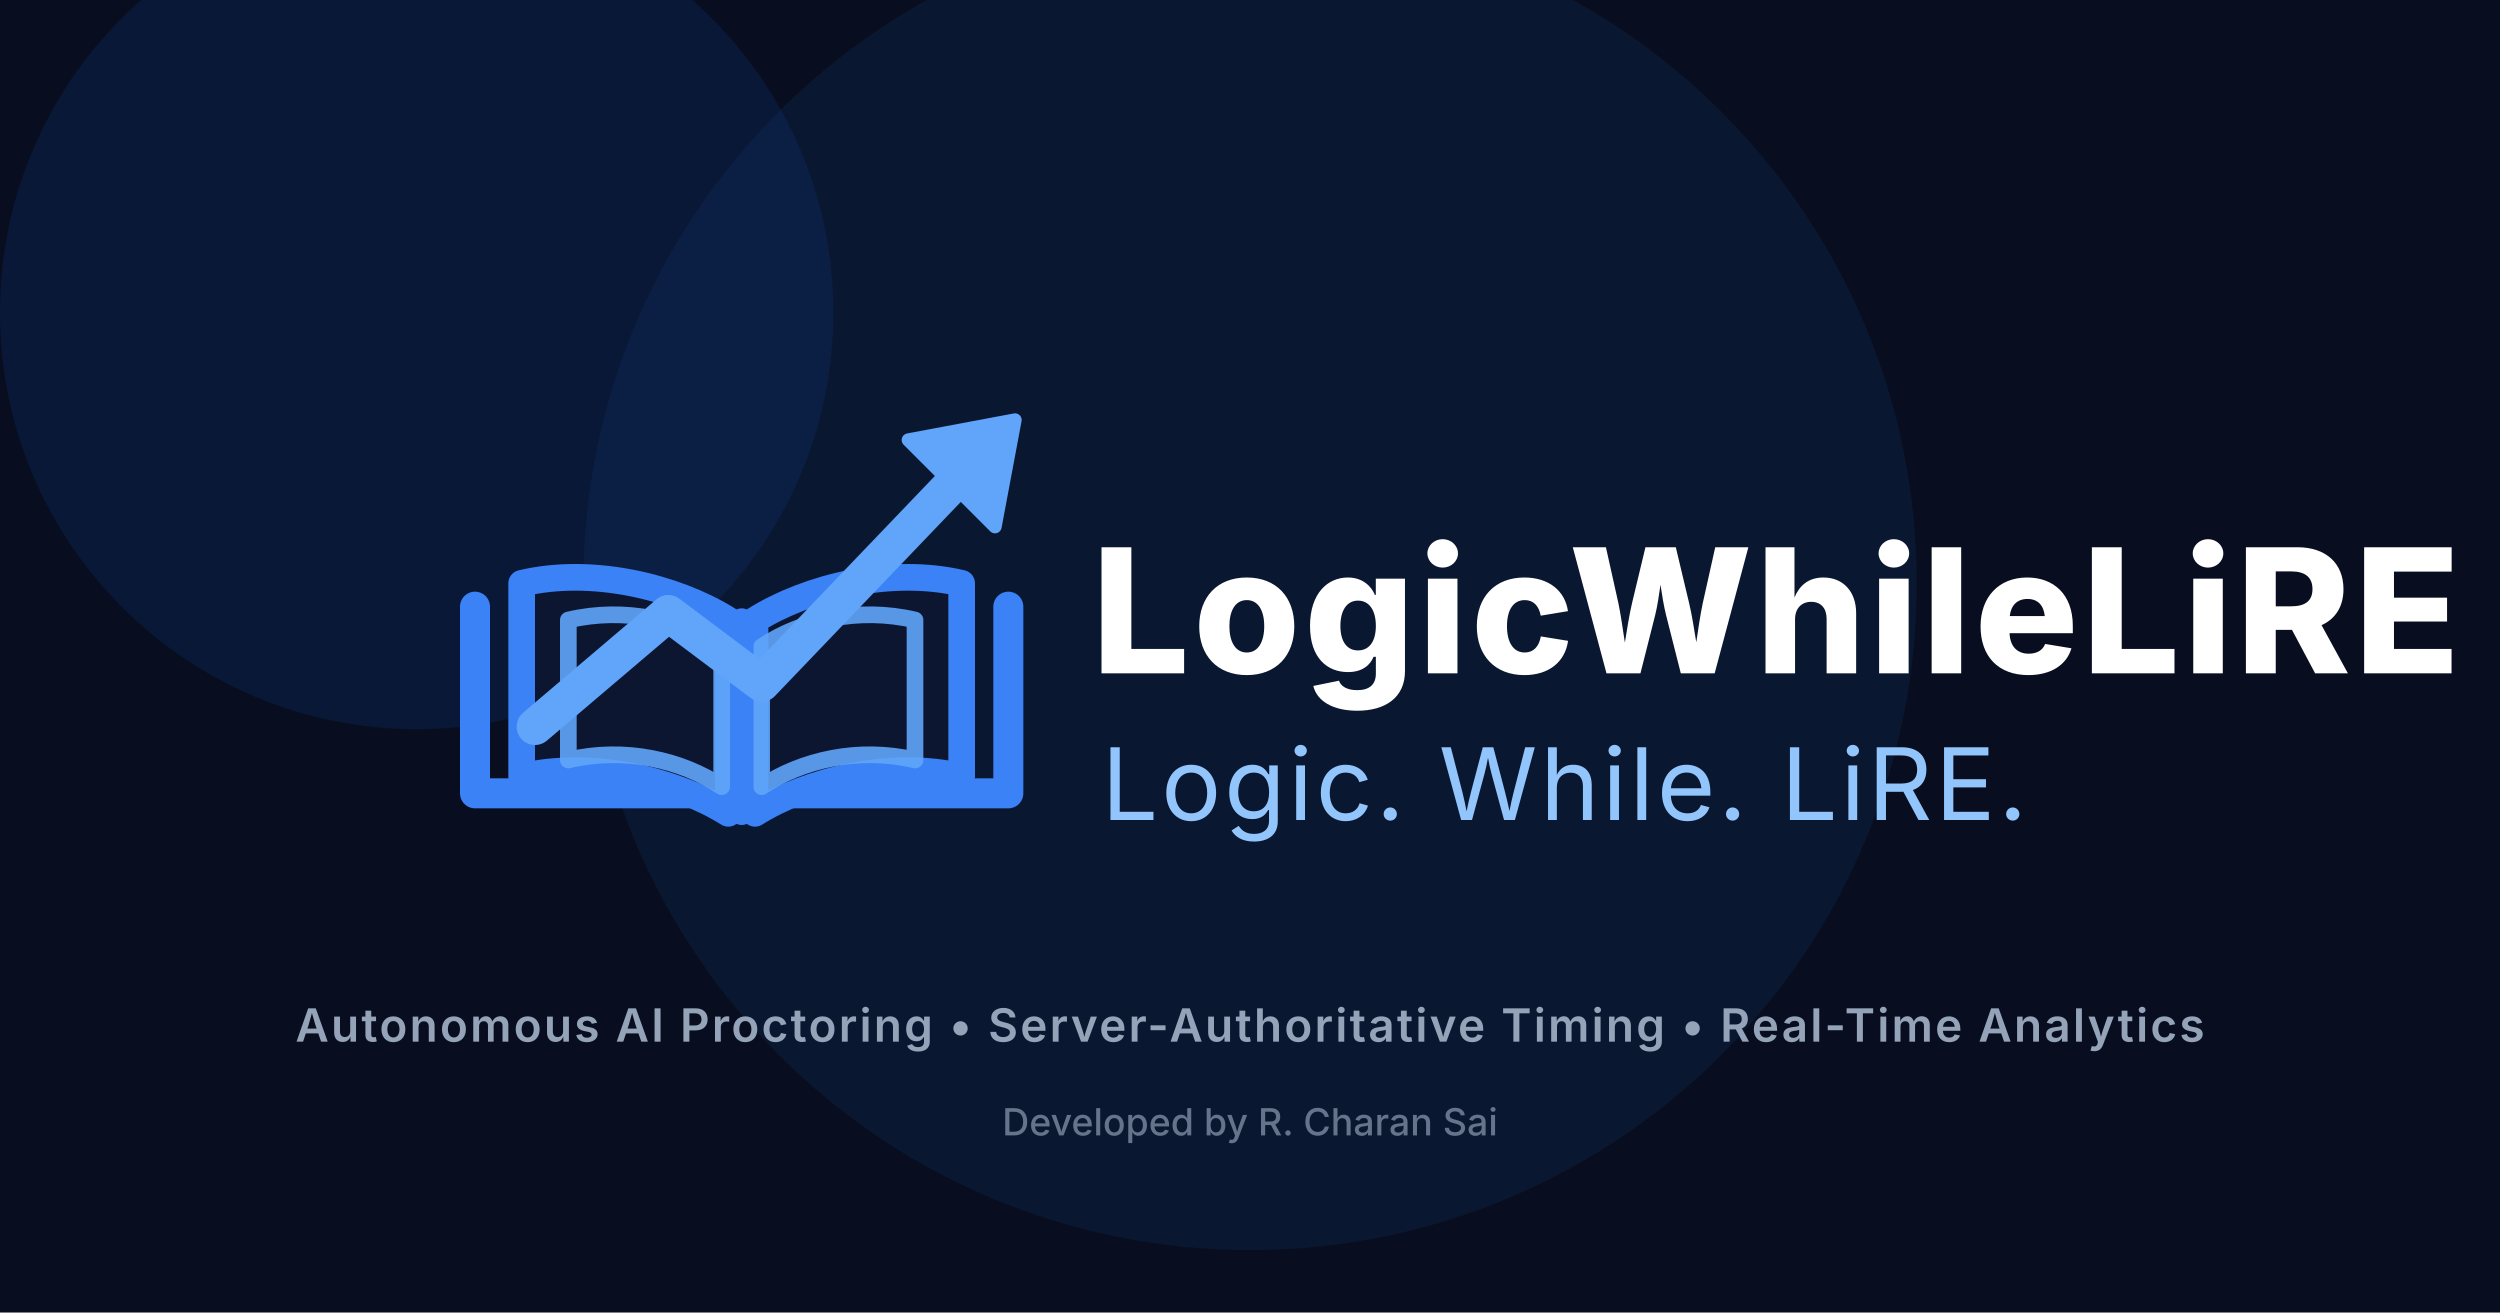
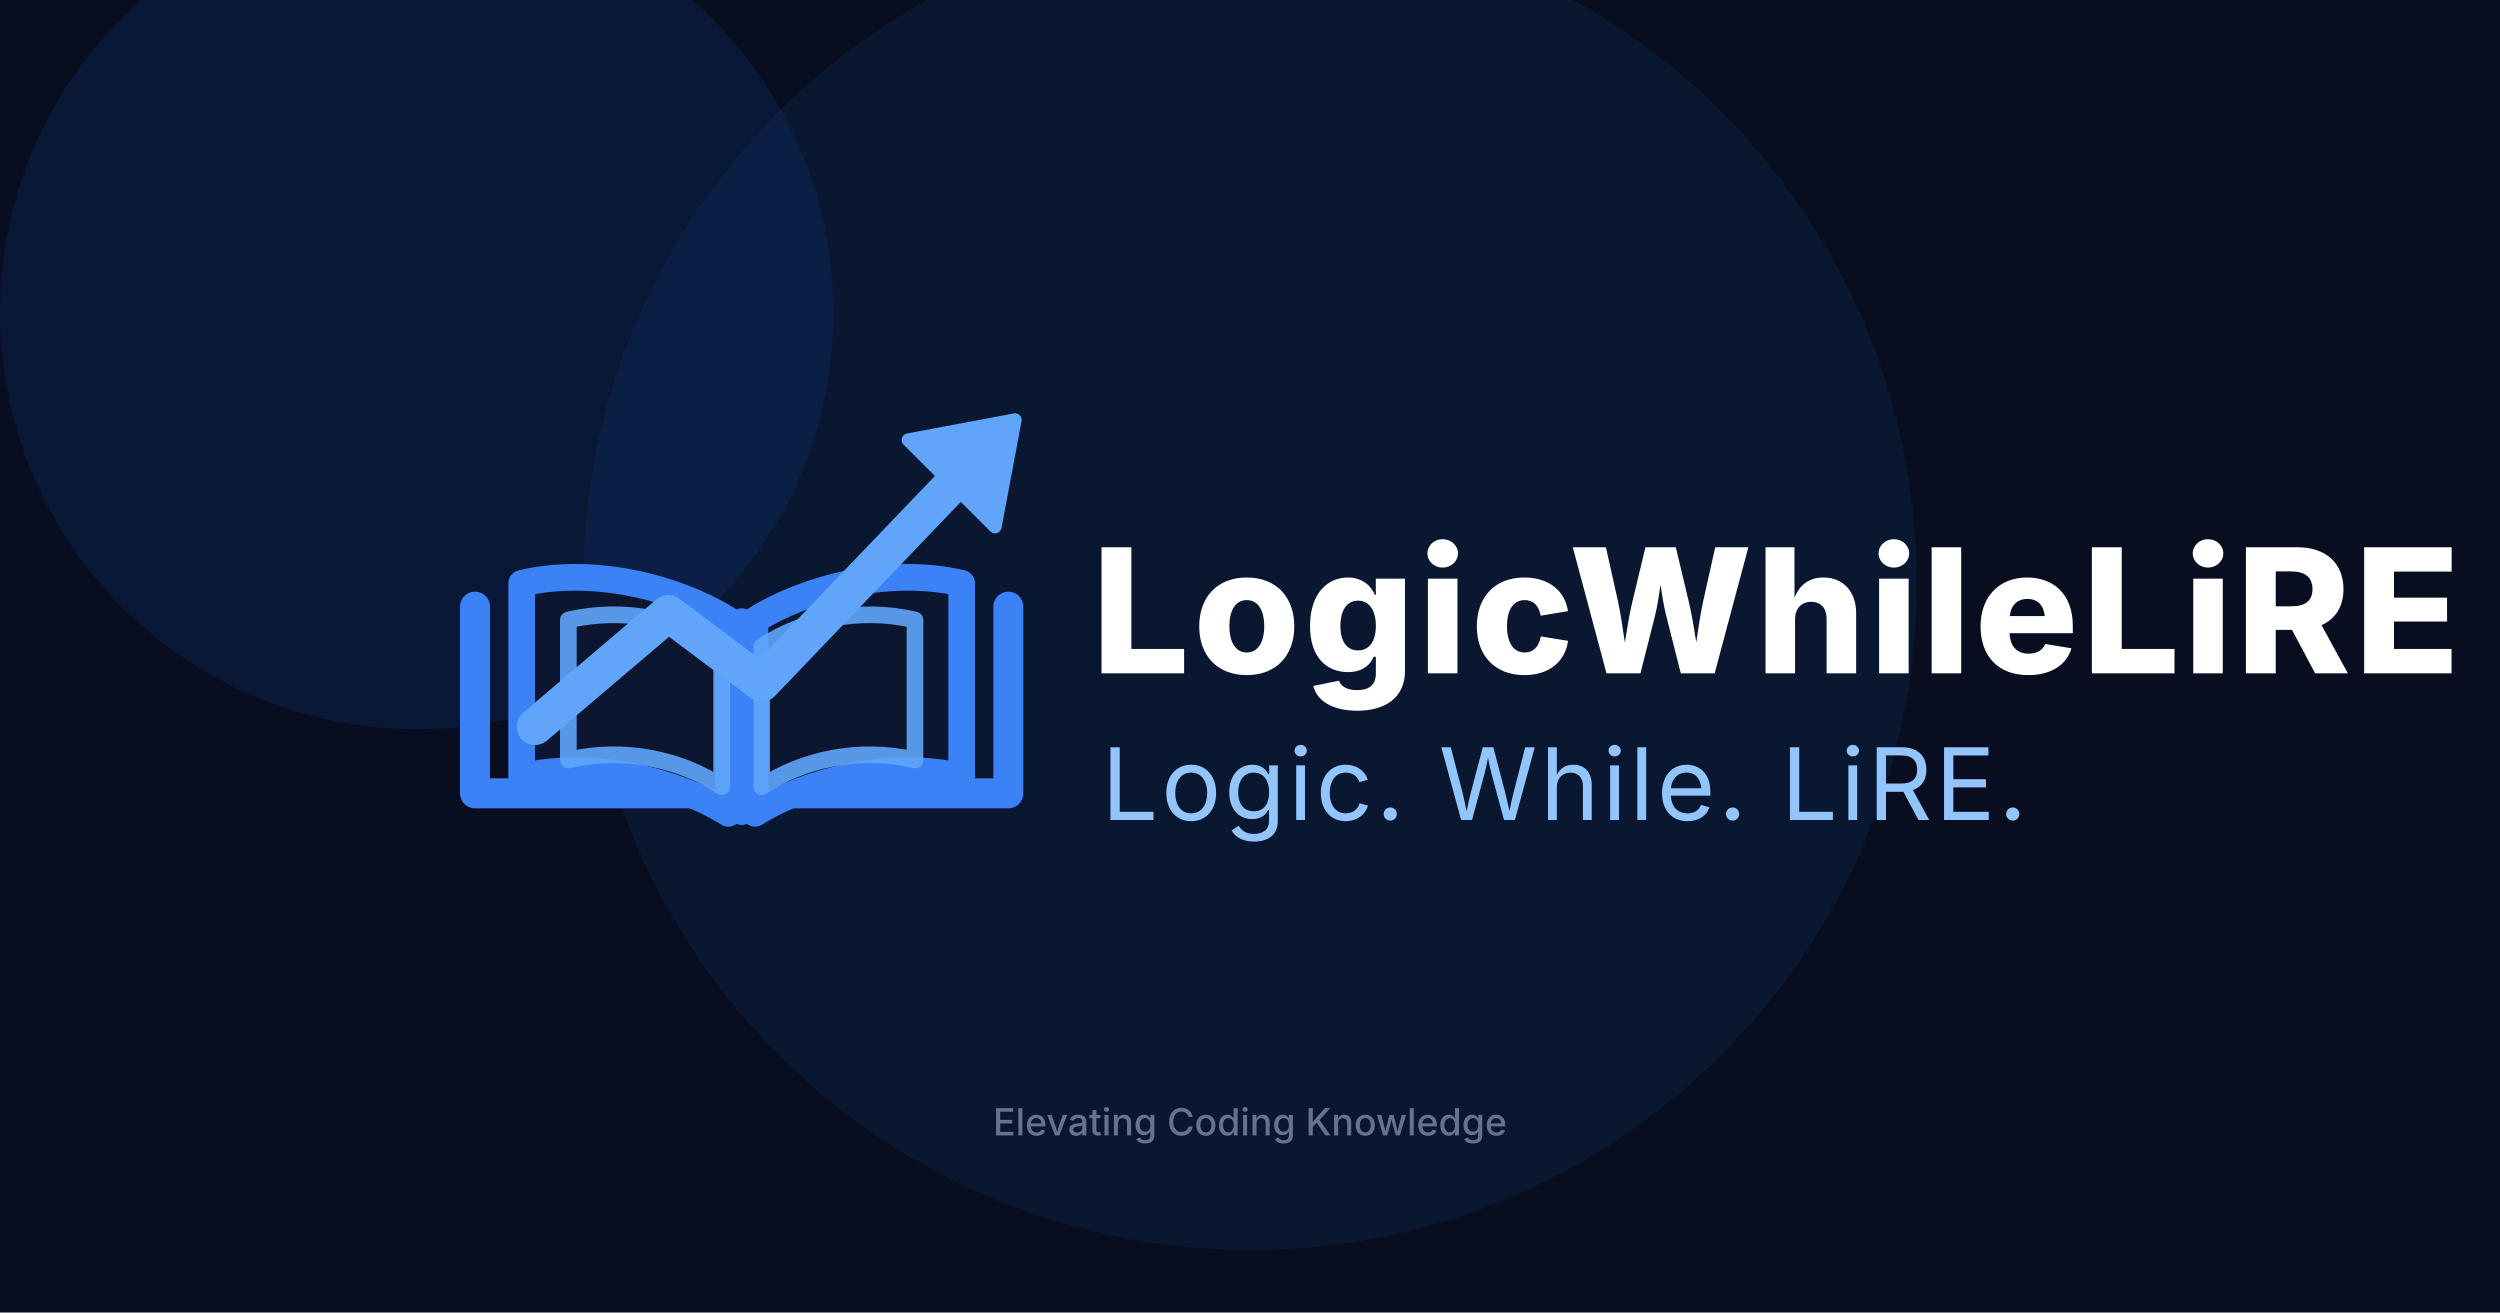
<svg xmlns="http://www.w3.org/2000/svg" viewBox="0 0 1200 630" width="1200" height="630" fill="none">
  <rect width="1200" height="630" fill="#080E1F" />
  <circle cx="600" cy="280" r="320" fill="#1B5FB5" opacity="0.12" />
  <circle cx="200" cy="150" r="200" fill="#0A3F8F" opacity="0.2" />
  <g transform="translate(180, 160) scale(1.6)">
    <g transform="translate(10, 10)">
      <path d="M20 72 V128 H180 V72" stroke="#3B82F6" stroke-width="9" stroke-linecap="round" stroke-linejoin="round" />
      <path d="M34 65 C55 60 80 66 96 76 V134 C80 124 55 118 34 123 Z" fill="#0C1631" stroke="#3B82F6" stroke-width="8" stroke-linejoin="round" />
      <path d="M48 76 C65 72 82 76 94 84 V126 C82 118 65 114 48 118 Z" fill="none" stroke="#60A5FA" stroke-width="5" stroke-linejoin="round" opacity="0.9" />
      <path d="M166 65 C145 60 120 66 104 76 V134 C120 124 145 118 166 123 Z" fill="#0C1631" stroke="#3B82F6" stroke-width="8" stroke-linejoin="round" />
      <path d="M152 76 C135 72 118 76 106 84 V126 C118 118 135 114 152 118 Z" fill="none" stroke="#60A5FA" stroke-width="5" stroke-linejoin="round" opacity="0.9" />
      <line x1="100" y1="76" x2="100" y2="134" stroke="#3B82F6" stroke-width="7" stroke-linecap="round" />
      <path d="M38 108 L78 74 L106 95 L174 24" stroke="#60A5FA" stroke-width="11" stroke-linecap="round" stroke-linejoin="round" />
      <polygon points="182,16 150,22 176,48" fill="#60A5FA" stroke="#60A5FA" stroke-width="4" stroke-linejoin="round" />
    </g>
    <text x="215" y="102" font-family="'Montserrat', 'Poppins', 'Inter', -apple-system, sans-serif" font-size="52" font-weight="800" fill="#FFFFFF" letter-spacing="0.02em">LogicWhileLiRE</text>
    <text x="218" y="146" font-family="'Poppins', 'Montserrat', 'Inter', -apple-system, sans-serif" font-size="30" font-weight="400" fill="#93C5FD" letter-spacing="0.03em">Logic. While. LiRE.</text>
  </g>
-   <text x="600" y="500" text-anchor="middle" font-family="'Inter', -apple-system, sans-serif" font-size="22" font-weight="600" fill="#94A3B8" letter-spacing="0.05em">Autonomous AI Proctoring • Server-Authoritative Timing • Real-Time Analytics</text>
-   <text x="600" y="545" text-anchor="middle" font-family="'Inter', -apple-system, sans-serif" font-size="18" font-weight="500" fill="#64748B">Developed by R. Charan Sai</text>
+   <text x="600" y="545" text-anchor="middle" font-family="'Inter', -apple-system, sans-serif" font-size="18" font-weight="500" fill="#64748B">Elevating Coding Knowledge</text>
</svg>
